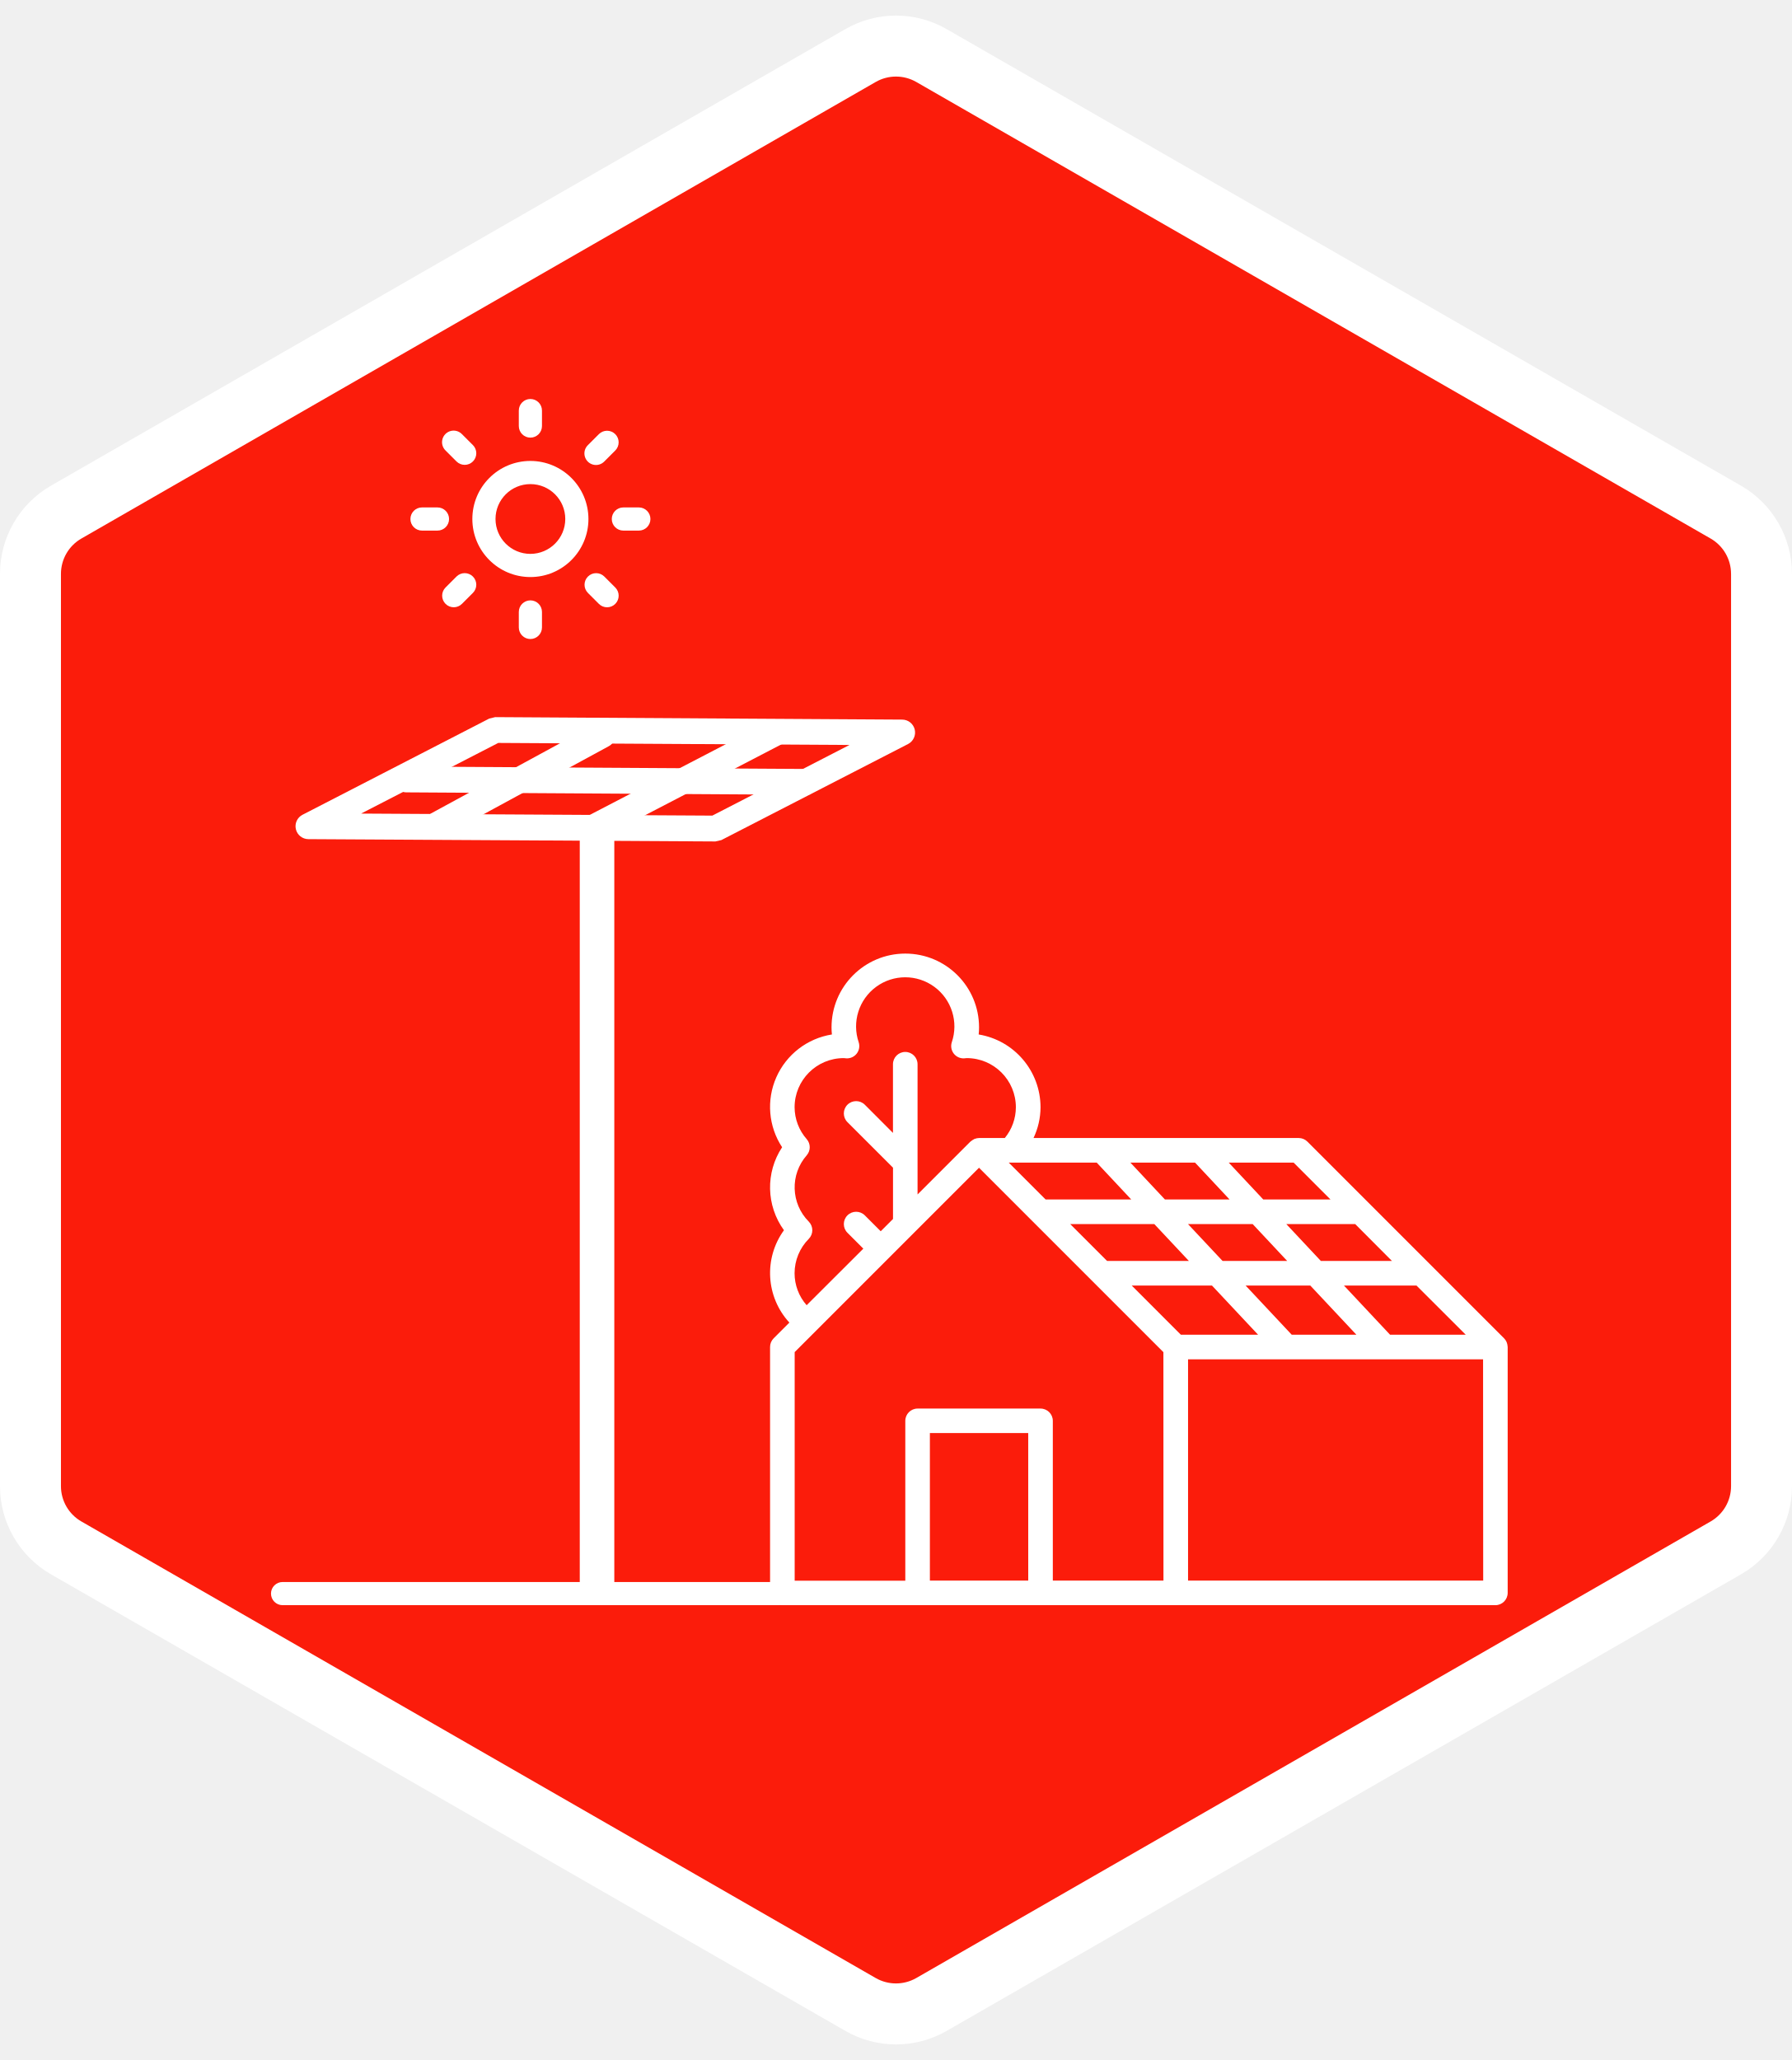
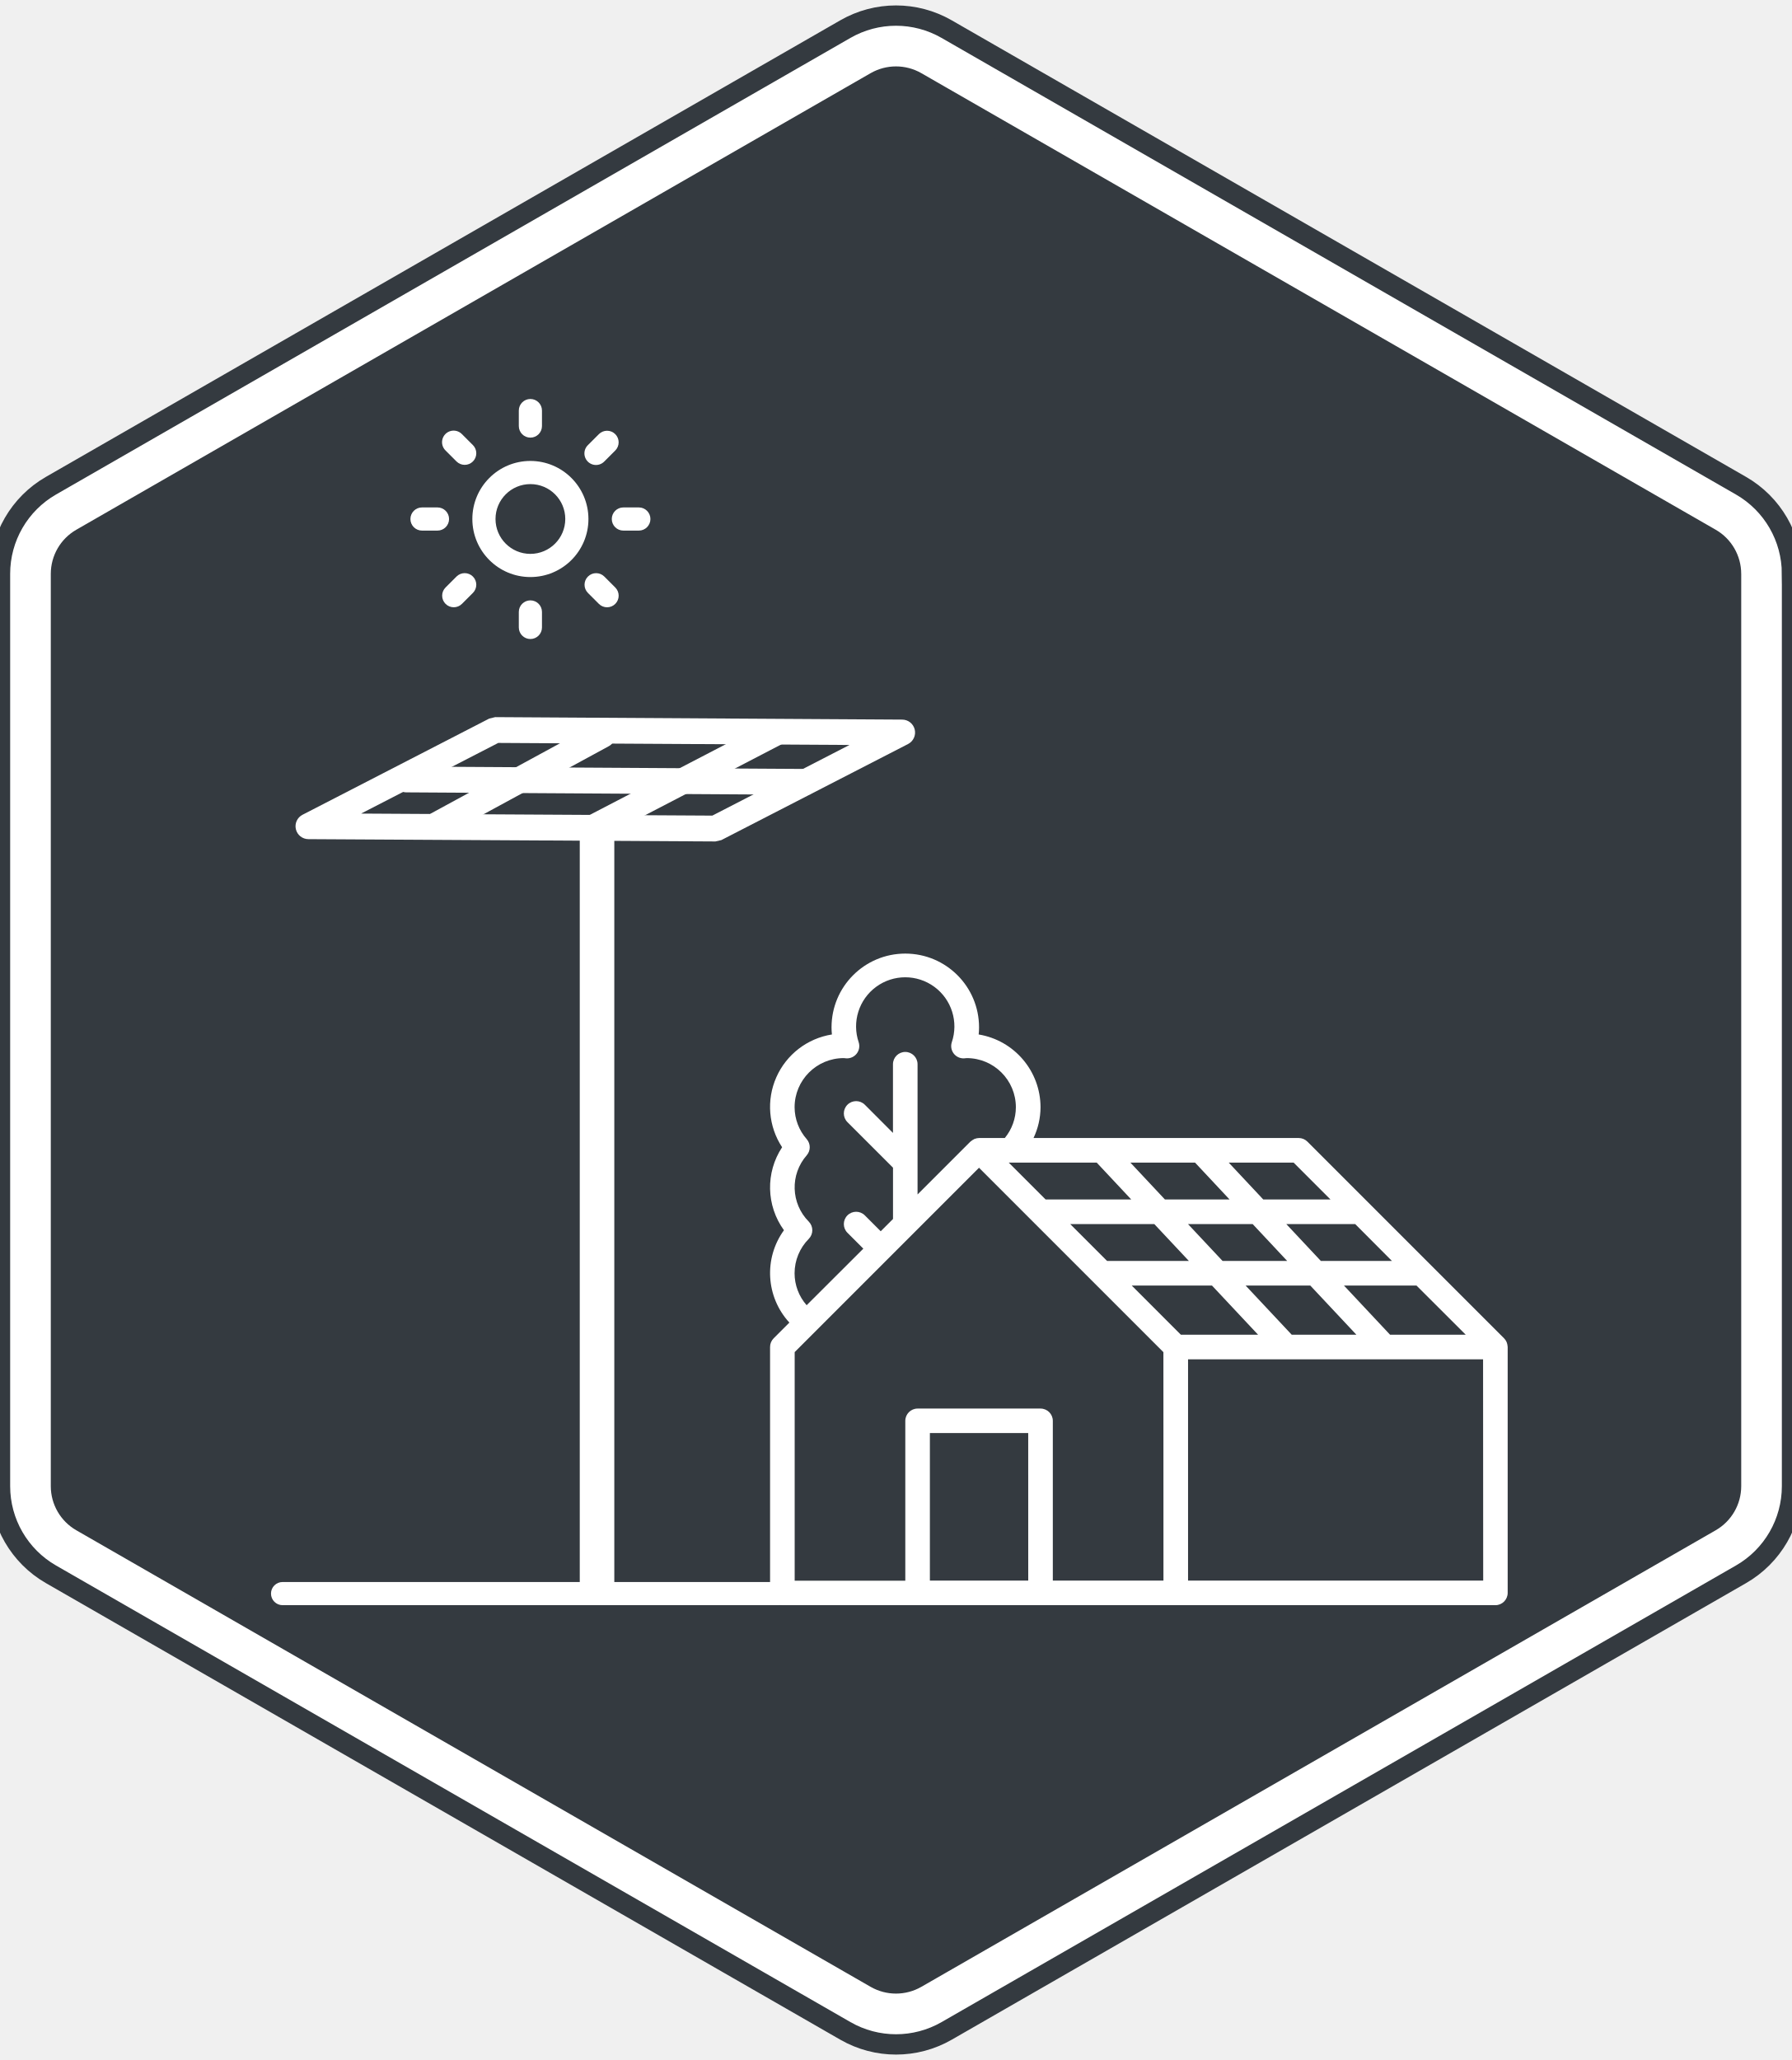
<svg xmlns="http://www.w3.org/2000/svg" width="88.202" height="101.382">
  <g data-name="Grupo 1026">
-     <g data-name="Polígono 1" fill="#fb1c0b">
+     <g data-name="Polígono 1" fill="#343a40" stroke="#343a40">
      <path d="M1.5 73.143V28.239a3.51 3.51 0 011.756-3.035l39.1-22.472a3.512 3.512 0 013.489 0l39.101 22.472a3.509 3.509 0 011.756 3.035v44.904a3.51 3.51 0 01-1.756 3.035L45.845 98.649a3.512 3.512 0 01-3.488 0L3.256 76.178A3.509 3.509 0 011.5 73.143z" />
      <path d="M85.202 28.239c0-.714-.384-1.379-1.003-1.734L45.097 4.033a2.007 2.007 0 00-1.993 0l-39.1 22.472A2.005 2.005 0 003 28.239v44.904c0 .714.384 1.378 1.003 1.734l39.101 22.472a2.007 2.007 0 001.993 0L84.2 74.877a2.005 2.005 0 001.003-1.734V28.239m3 0v44.904a5 5 0 01-2.509 4.335l-39.1 22.472a5 5 0 01-4.983 0L2.508 77.478A5 5 0 010 73.143V28.239a5 5 0 012.508-4.335L41.61 1.432a5 5 0 014.982 0l39.101 22.472a5 5 0 012.509 4.335z" fill="#fff" />
    </g>
    <g data-name="Grupo 546">
      <g data-name="Grupo 504">
        <g data-name="Grupo 503">
          <path data-name="Trazado 1592" d="M26.106 22.685a2.857 2.857 0 102.857 2.857 2.861 2.861 0 00-2.857-2.857zm0 4.574a1.717 1.717 0 111.717-1.717 1.719 1.719 0 01-1.717 1.717z" fill="#fff" />
        </g>
      </g>
      <g data-name="Grupo 506">
        <g data-name="Grupo 505">
          <path data-name="Trazado 1593" d="M26.106 19.636a.57.57 0 00-.57.57v.762a.57.57 0 101.14 0v-.762a.57.57 0 00-.57-.57z" fill="#fff" />
        </g>
      </g>
      <g data-name="Grupo 508">
        <g data-name="Grupo 507">
          <path data-name="Trazado 1594" d="M23.276 21.905l-.539-.539a.57.57 0 10-.806.806l.539.539a.57.57 0 00.806-.807z" fill="#fff" />
        </g>
      </g>
      <g data-name="Grupo 510">
        <g data-name="Grupo 509">
          <path data-name="Trazado 1595" d="M21.533 24.973h-.762a.57.57 0 000 1.14h.762a.57.57 0 000-1.14z" fill="#fff" />
        </g>
      </g>
      <g data-name="Grupo 512">
        <g data-name="Grupo 511">
          <path data-name="Trazado 1596" d="M23.276 28.374a.57.57 0 00-.807 0l-.539.539a.57.57 0 10.807.806l.539-.539a.57.57 0 000-.806z" fill="#fff" />
        </g>
      </g>
      <g data-name="Grupo 514">
        <g data-name="Grupo 513">
          <path data-name="Trazado 1597" d="M26.106 29.547a.57.57 0 00-.57.57v.762a.57.57 0 101.14 0v-.762a.57.57 0 00-.57-.57z" fill="#fff" />
        </g>
      </g>
      <g data-name="Grupo 516">
        <g data-name="Grupo 515">
          <path data-name="Trazado 1598" d="M30.284 28.914l-.539-.539a.57.57 0 00-.807.806l.539.539a.57.57 0 00.807-.806z" fill="#fff" />
        </g>
      </g>
      <g data-name="Grupo 518">
        <g data-name="Grupo 517">
          <path data-name="Trazado 1599" d="M31.444 24.973h-.762a.57.57 0 100 1.14h.762a.57.57 0 100-1.14z" fill="#fff" />
        </g>
      </g>
      <g data-name="Grupo 520">
        <g data-name="Grupo 519">
          <path data-name="Trazado 1600" d="M30.283 21.366a.57.57 0 00-.806 0l-.539.539a.57.57 0 10.806.806l.539-.539a.57.57 0 000-.806z" fill="#fff" />
        </g>
      </g>
      <g data-name="Grupo 522">
        <g data-name="Grupo 521">
          <path data-name="Trazado 1601" d="M19.437 77.858h-5.529a.57.57 0 100 1.14h24.4a.57.57 0 100-1.14H19.437z" fill="#fff" />
        </g>
      </g>
      <g data-name="Grupo 545">
        <g data-name="Grupo 544">
          <path data-name="Trazado 1613" d="M74.203 66.255a.6.6 0 00-.031-.157c-.007-.019-.011-.038-.02-.056a.6.6 0 00-.121-.177l-9.681-9.681a.605.605 0 00-.425-.177H50.87a3.562 3.562 0 00.345-1.513 3.636 3.636 0 00-3.045-3.583 3.275 3.275 0 00.019-.35 3.63 3.63 0 00-7.261 0 3.274 3.274 0 00.019.35 3.612 3.612 0 00-2.452 5.55 3.592 3.592 0 00.091 4.084 3.6 3.6 0 00.267 4.546l-.774.774a.6.6 0 00-.176.428v12.1a.605.605 0 00.605.605h35.095a.605.605 0 00.605-.605v-12.1c-.005-.013-.005-.025-.005-.038zm-2.06-.568h-3.725l-2.269-2.42h3.57zm-13.67-5.445h3.183l1.7 1.815h-3.181zm.044 1.815h-4.026l-1.815-1.815h4.139zm5.975 1.21l2.269 2.42h-3.183l-2.269-2.42zm4.02-1.21h-3.5l-1.7-1.815h3.391zm-4.84-4.84l1.815 1.815h-3.309l-1.7-1.815zm-4.852 0l1.7 1.815h-3.182l-1.7-1.815zm-4.84 0l1.7 1.815h-4.215l-1.815-1.815zm-14.27-1.15a2.394 2.394 0 01-.6-1.573 2.42 2.42 0 012.42-2.42h.006c.039.005.079.01.121.012a.605.605 0 00.609-.787 2.42 2.42 0 114.58 0 .605.605 0 00.609.787.987.987 0 00.126-.012 2.42 2.42 0 012.42 2.42 2.386 2.386 0 01-.545 1.513H48.19a.605.605 0 00-.206.04c-.007 0-.016 0-.024.006a.227.227 0 01-.033.021.6.6 0 00-.134.09c-.009.008-.022.011-.031.021l-2.6 2.6v-6.409a.605.605 0 00-1.21 0v3.38l-1.385-1.387a.605.605 0 00-.856.856l2.243 2.242v2.524l-.605.605-.782-.782a.605.605 0 00-.856.856l.782.782-2.79 2.784a2.381 2.381 0 01-.594-1.573 2.406 2.406 0 01.7-1.694.605.605 0 000-.847 2.391 2.391 0 01-.1-3.267.605.605 0 00.001-.788zm10.9 21.721h-4.841v-7.261h4.84zm6.656 0H51.82v-7.861a.605.605 0 00-.605-.605h-6.051a.605.605 0 00-.605.605v7.866h-5.445v-11.25l1.041-1.041 4.832-4.832 3.2-3.2 9.076 9.076zm-1.563-14.521h3.95l2.269 2.42h-3.8zm17.3 14.521H58.476v-10.89h14.521z" fill="#fff" />
        </g>
      </g>
      <g data-name="Grupo 596" fill="#fff">
        <path data-name="Trazado 1726" d="M28.536 77.969V41.136a.85.85 0 111.7 0v36.833a.85.85 0 01-1.7 0" />
        <path data-name="Trazado 1727" d="M15.176 41.298a.635.635 0 01-.285-1.2l9.187-4.733.295-.072 20.038.122a.636.636 0 01.287 1.2l-9.194 4.73-.293.067zm20.04-.521v-.635zm-17.444-.737l17.289.1 6.75-3.477-17.287-.1z" />
        <path data-name="Trazado 1728" d="M20.876 40.938a.63.63 0 01.257-.861l8.2-4.459a.637.637 0 11.607 1.119l-8.2 4.456a.619.619 0 01-.3.079.631.631 0 01-.56-.334" />
        <path data-name="Trazado 1729" d="M28.74 40.973a.638.638 0 01.273-.86l8.852-4.6a.635.635 0 01.584 1.127l-8.851 4.6a.691.691 0 01-.3.07.628.628 0 01-.562-.342" />
        <path data-name="Trazado 1730" d="M39.929 39.116l-19.9-.12a.636.636 0 11.005-1.271l19.9.12c.35 0-.016.288-.021.642 0 0-.556.629-.9.629h.915z" />
      </g>
    </g>
  </g>
</svg>
